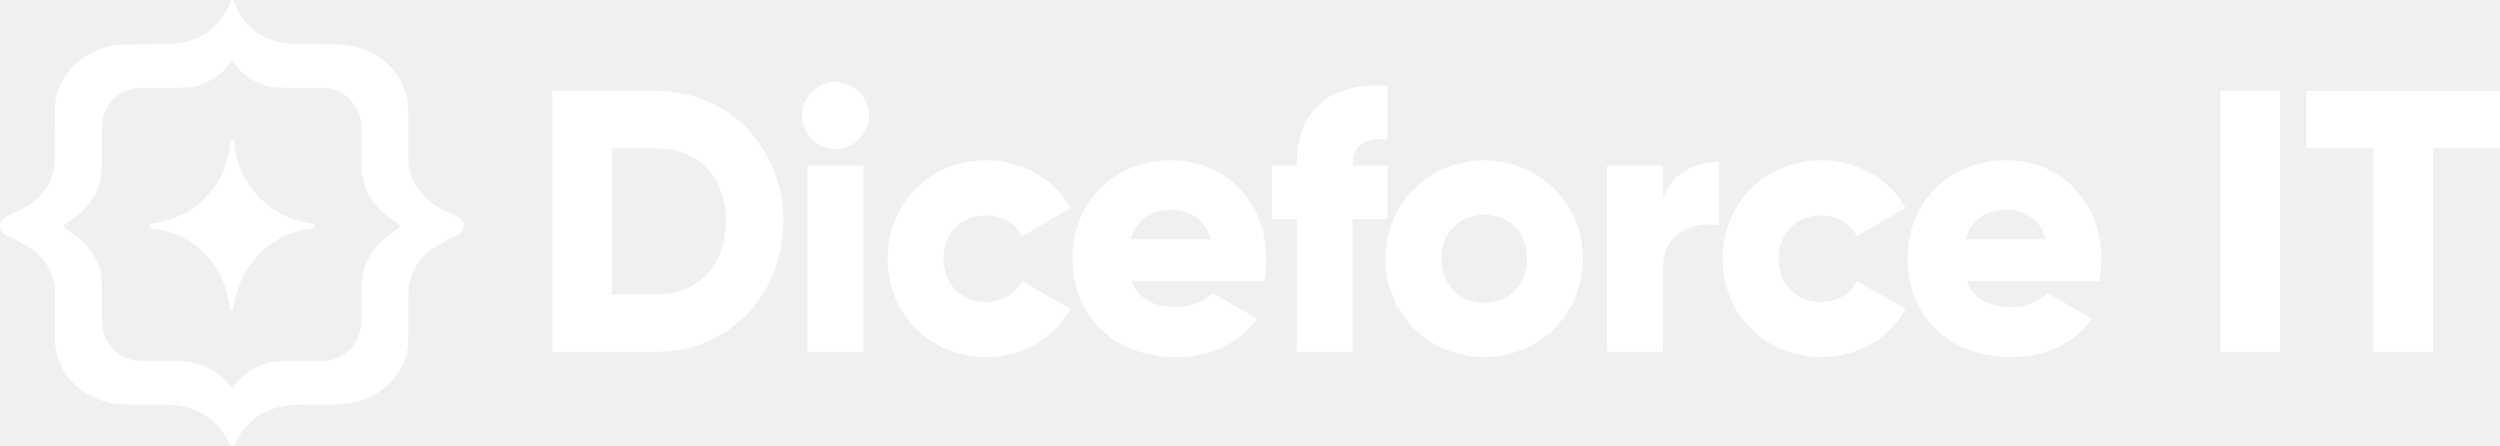
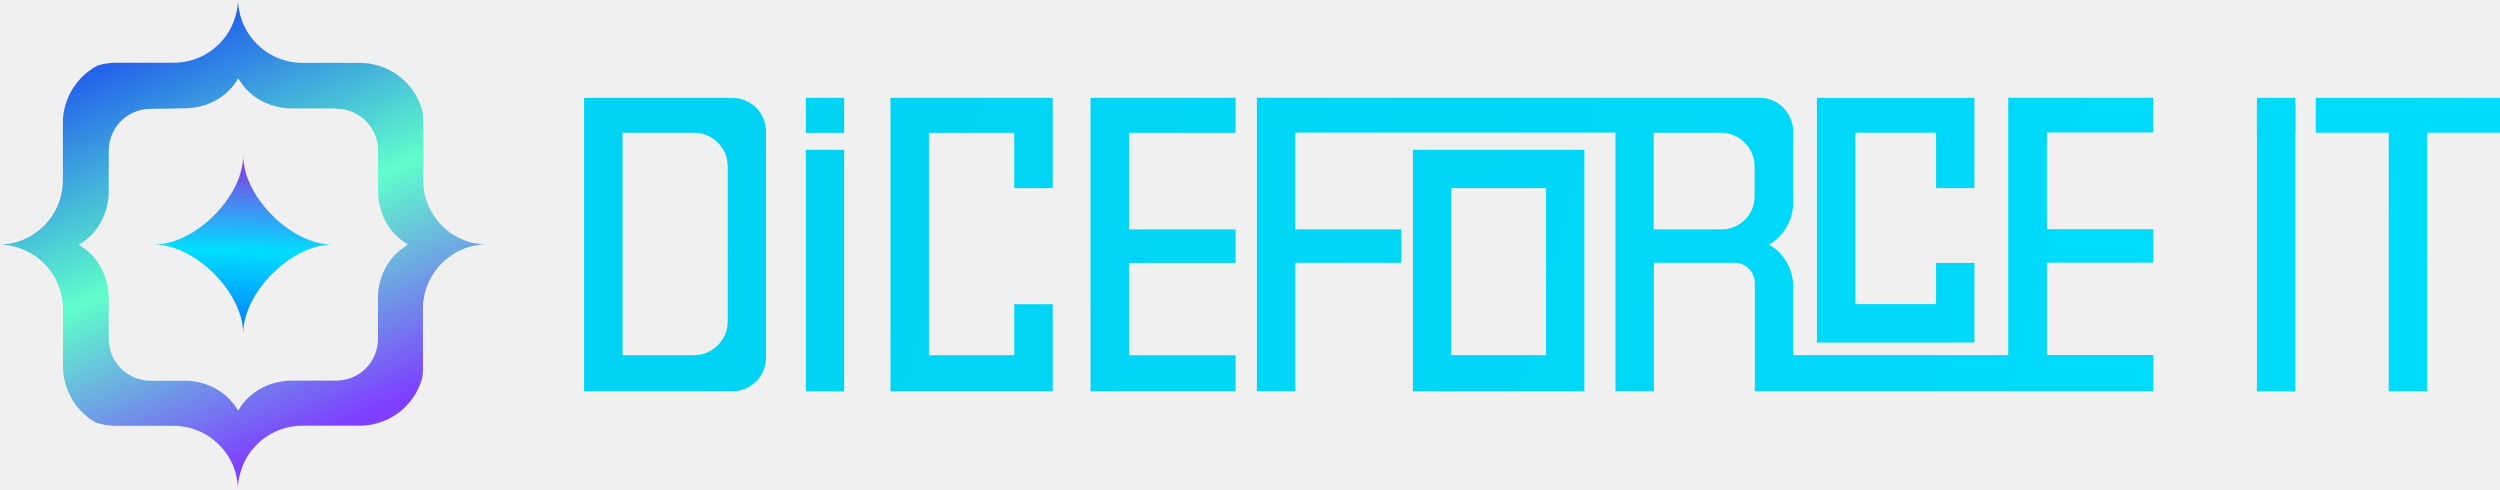
- <svg xmlns="http://www.w3.org/2000/svg" id="Layer_2" data-name="Layer 2" viewBox="0 0 715.99 127.67">
+ <svg xmlns="http://www.w3.org/2000/svg" xmlns:xlink="http://www.w3.org/1999/xlink" id="Layer_2" data-name="Layer 2" viewBox="0 0 217.94 42.64">
  <defs>
    <style>
      .cls-1 {
-         fill: #fff;
+         fill: url(#linear-gradient-15);
+       }
+ 
+       .cls-2 {
+         fill: url(#linear-gradient-13);
+       }
+ 
+       .cls-3 {
+         fill: url(#linear-gradient-2);
+       }
+ 
+       .cls-4 {
+         fill: url(#linear-gradient-10);
+       }
+ 
+       .cls-5 {
+         fill: url(#linear-gradient-12);
+       }
+ 
+       .cls-6 {
+         fill: url(#linear-gradient-4);
+       }
+ 
+       .cls-7 {
+         fill: url(#linear-gradient-3);
+       }
+ 
+       .cls-8 {
+         fill: url(#linear-gradient-5);
+       }
+ 
+       .cls-9 {
+         fill: url(#linear-gradient-8);
+       }
+ 
+       .cls-10 {
+         fill: url(#linear-gradient-14);
+       }
+ 
+       .cls-11 {
+         fill: url(#linear-gradient-17);
+       }
+ 
+       .cls-12 {
+         fill: url(#linear-gradient-7);
+       }
+ 
+       .cls-13 {
+         fill: url(#linear-gradient-9);
+       }
+ 
+       .cls-14 {
+         fill: url(#linear-gradient-11);
+       }
+ 
+       .cls-15 {
+         fill: url(#linear-gradient-19);
+       }
+ 
+       .cls-16 {
+         fill: url(#linear-gradient-6);
+       }
+ 
+       .cls-17 {
+         fill: url(#linear-gradient-16);
+       }
+ 
+       .cls-18 {
+         fill: url(#linear-gradient);
+       }
+ 
+       .cls-19 {
+         fill: url(#linear-gradient-18);
      }
    </style>
+     <linearGradient id="linear-gradient" x1="20.92" y1="29.28" x2="21.45" y2="14.09" gradientUnits="userSpaceOnUse">
+       <stop offset="0" stop-color="#0377ff" />
+       <stop offset=".49" stop-color="#00deff" />
+       <stop offset="1" stop-color="#883ae2" />
+     </linearGradient>
+     <linearGradient id="linear-gradient-2" x1="13.67" y1="3.98" x2="28.29" y2="37.7" gradientUnits="userSpaceOnUse">
+       <stop offset="0" stop-color="#2563eb" />
+       <stop offset=".49" stop-color="#5fffcb" />
+       <stop offset="1" stop-color="#7e3fff" />
+     </linearGradient>
+     <linearGradient id="linear-gradient-3" x1="4.21" y1="8.09" x2="18.83" y2="41.8" xlink:href="#linear-gradient-2" />
+     <linearGradient id="linear-gradient-4" x1="6.7" y1="7.01" x2="21.32" y2="40.72" xlink:href="#linear-gradient-2" />
+     <linearGradient id="linear-gradient-5" x1="8.16" y1="6.37" x2="22.78" y2="40.09" xlink:href="#linear-gradient-2" />
+     <linearGradient id="linear-gradient-6" x1="22.73" y1=".06" x2="37.35" y2="33.77" xlink:href="#linear-gradient-2" />
+     <linearGradient id="linear-gradient-7" x1="30.99" y1="-3.52" x2="45.61" y2="30.19" xlink:href="#linear-gradient-2" />
+     <linearGradient id="linear-gradient-8" x1="30.64" y1="-3.38" x2="45.26" y2="30.34" xlink:href="#linear-gradient-2" />
+     <linearGradient id="linear-gradient-9" x1="59.18" y1="6.6" x2="242.74" y2="56.41" gradientUnits="userSpaceOnUse">
+       <stop offset="0" stop-color="#00d3f3" />
+       <stop offset="1" stop-color="#00deff" />
+     </linearGradient>
+     <linearGradient id="linear-gradient-10" x1="58.35" y1="9.64" x2="241.91" y2="59.46" xlink:href="#linear-gradient-9" />
+     <linearGradient id="linear-gradient-11" x1="61.59" y1="-2.3" x2="245.15" y2="47.52" xlink:href="#linear-gradient-9" />
+     <linearGradient id="linear-gradient-12" x1="57.21" y1="13.86" x2="240.77" y2="63.68" xlink:href="#linear-gradient-9" />
+     <linearGradient id="linear-gradient-13" x1="55.35" y1="20.72" x2="238.91" y2="70.53" xlink:href="#linear-gradient-9" />
+     <linearGradient id="linear-gradient-14" x1="63.27" y1="-8.48" x2="246.83" y2="41.34" xlink:href="#linear-gradient-9" />
+     <linearGradient id="linear-gradient-15" x1="67.86" y1="-25.38" x2="251.42" y2="24.43" xlink:href="#linear-gradient-9" />
+     <linearGradient id="linear-gradient-16" x1="48.39" y1="-19.13" x2="253.93" y2="36.65" xlink:href="#linear-gradient-9" />
+     <linearGradient id="linear-gradient-17" x1="55.76" y1="19.2" x2="239.32" y2="69.02" xlink:href="#linear-gradient-9" />
+     <linearGradient id="linear-gradient-18" x1="59.79" y1="4.35" x2="243.35" y2="54.17" xlink:href="#linear-gradient-9" />
+     <linearGradient id="linear-gradient-19" x1="66.02" y1="-18.59" x2="249.58" y2="31.22" xlink:href="#linear-gradient-9" />
  </defs>
-   <g id="Layer_1-2" data-name="Layer 1">
+   <g id="Layer_2-2" data-name="Layer 2">
    <g>
      <g>
-         <path class="cls-1" d="M131.23,62.24l-4.07-2.02c-1.81-.9-3.43-1.93-4.93-3.31-3.19-2.93-5.26-6.91-5.27-11.28l-.04-13.88c-.02-5.96-2.82-11.38-7.62-14.86-2.54-1.84-5.34-3.12-8.43-3.69-1.4-.26-2.7-.5-4.16-.5l-11.42-.04c-2.84,0-5.52-.45-8.16-1.49-4.85-1.92-8.5-5.81-10.11-10.77-.08-.26-.26-.39-.48-.41-.16-.01-.43.11-.52.36-1.7,5.02-5.49,9-10.45,10.89-1.9.72-3.81,1.09-5.84,1.33l-2.84.09-11.22.06c-10.17.05-19.9,8.05-19.95,18.74l-.08,15.19c-.21,4.94-3.11,9.16-7.12,11.86-2.21,1.49-4.52,2.46-6.87,3.64-1.13.57-1.81,1.87-1.59,3.08.18.99.92,1.77,1.81,2.19,4.25,2.01,8.31,3.81,11.1,7.78,1.71,2.43,2.74,5.21,2.74,8.22v13.47c.01,10.97,9.54,18.85,19.97,18.91l12.08.06c3.94.02,8.2,1.17,11.43,3.36,2.86,1.93,4.96,4.67,6.43,7.8.17.36.39.57.74.63.28.05.69-.03.85-.36.76-1.59,1.57-3.05,2.67-4.43,1.99-2.51,4.52-4.4,7.55-5.52,2.43-.9,4.91-1.45,7.53-1.46l11.63-.05c10.8-.05,20.3-7.81,20.34-18.65l.05-13.49c0-2.05.53-3.97,1.36-5.85,2.29-5.22,6.89-7.8,11.86-10.08.96-.44,1.86-.96,2.33-1.95.62-1.31.05-2.93-1.27-3.58ZM113.99,65.5c-1.89,1.19-3.64,2.42-5.2,4.01-3.23,3.3-5.15,7.47-5.19,12.11l-.08,10.46c-.05,6.11-4.98,11.32-11.21,11.31h-10.36c-6.2-.15-11.9,2.62-15.45,7.82l-1.28-1.44c-3.63-4.38-8.96-6.41-14.62-6.41h-10.18c-6.2.01-11.17-4.96-11.2-11.13l-.05-10.65c-.02-4.5-1.75-8.58-4.86-11.8-1.64-1.7-3.49-3.05-5.51-4.27-.34-.2-.51-.54-.47-.88.03-.28.25-.51.55-.69,6.13-3.62,10.28-8.91,10.3-16.26l.04-11.5c.02-6.09,4.91-10.98,10.99-11.01l12.41-.06c2.99-.01,5.75-1.01,8.28-2.48,2.23-1.3,3.96-3.03,5.55-5.21,1.16,1.52,2.23,2.82,3.66,3.9.2.16.53.15.62.5,2.78,1.97,6,3.25,9.47,3.28l12.67.09c5.76.04,10.62,5.3,10.65,11.25l.06,11.34c.02,4.84,2.01,9.19,5.49,12.51,1.52,1.45,3.15,2.6,4.93,3.71.29.18.49.48.49.75,0,.3-.2.56-.5.74Z" />
-         <path class="cls-1" d="M90.12,64.76c0,.28-.27.61-.65.65-4.64.52-9,2.17-12.65,5.08-.36,0-.54.18-.65.5-5.18,4.34-8.5,10.48-9.18,17.22-.04.4-.26.59-.59.58-.22-.01-.51-.19-.55-.52-.49-4.46-1.95-8.67-4.49-12.37l-.51-.7c-4.17-5.55-10.34-9.07-17.27-9.76-.42-.04-.72-.34-.75-.71-.03-.3.27-.68.67-.73,3.56-.45,6.96-1.46,10.05-3.27,7.26-4.24,11.82-11.73,12.4-20.1.02-.34.35-.54.57-.54.19,0,.51.16.53.45.25,3.13,1.03,6.1,2.34,8.95,2.68,5.84,7.56,10.49,13.56,12.9l.8.32c1.88.55,3.72,1.04,5.68,1.28.42.05.67.39.66.76Z" />
+         <path class="cls-18" d="M21.2,29.09c0-3.59-4.19-7.77-7.77-7.77,3.59,0,7.77-4.19,7.77-7.77,0,3.59,4.19,7.77,7.77,7.77-3.59,0-7.77,4.19-7.77,7.77Z" />
+         <g>
+           <path class="cls-3" d="M41.44,21.23c-.64-.13-1.24-.36-1.79-.68-1.65-.98-2.76-2.78-2.76-4.84v-4.65s0,0,0,0h0s0-.04,0-.06v-.52s0-.05,0-.07c0-.03,0-.05,0-.08,0-.09-.01-.17-.02-.26-.02-.17-.04-.33-.08-.5,0-.04-.02-.08-.03-.12,0,0,0,0,0,0-.59-1.91-2.18-3.39-4.16-3.83-.19-.05-.39-.08-.59-.1-.21-.03-.42-.04-.64-.04-.12,0-.23,0-.35.01,0,0,0,0,0-.01h-4.65c-.3,0-.6-.02-.89-.07-1.68-.27-3.11-1.28-3.95-2.69-.33-.54-.56-1.14-.68-1.79-.06-.31-.1-.63-.1-.95,0,.33-.04.64-.1.95-.13.64-.36,1.24-.68,1.79-.68,1.15-1.76,2.03-3.05,2.46-.56.19-1.17.29-1.8.29h-4.65s0,0,0,.01c-.11,0-.23-.01-.35-.01-.22,0-.43.01-.64.04-.2.02-.39.05-.59.1-.13.03-.26.06-.38.1,0,0-.02,0-.03.02,0,0,0,0,0,0-.34.18-.66.4-.96.64h0c-.12.1-.23.2-.34.31-.06.05-.11.11-.16.17h0c-.18.19-.35.4-.5.61-.05.07-.1.14-.15.22-.07.11-.14.23-.2.34-.06.12-.12.24-.18.36-.07.16-.14.33-.2.5-.07.19-.12.39-.17.6-.05.19-.08.39-.1.59-.03.21-.04.42-.04.64,0,.11,0,.23.01.34h0s0,0-.01,0v4.65c0,.41-.05.81-.13,1.2h0c-.33,1.55-1.3,2.86-2.62,3.64-.54.33-1.14.56-1.79.68-.31.06-.63.1-.95.1.33,0,.64.04.95.1.64.13,1.24.36,1.79.68,1.31.78,2.27,2.07,2.62,3.6h0c.09.4.14.82.14,1.24v4.64s0,0,.01,0h0c0,.12-.01.23-.01.35,0,.22.01.43.04.64.02.2.05.39.1.59.04.2.1.39.16.57.06.17.12.33.19.49.03.08.07.16.11.23.04.08.08.15.12.23h0c.09.15.17.3.27.44h0c.05.08.11.16.17.24,0,0,0,0,0,0,.01.02.03.03.04.05.05.06.1.12.15.18.03.04.07.08.1.11,0,.01.02.02.03.03h0s.02.02.03.03c0,0,0,.01.02.02,0,0,0,0,0,.01.07.08.14.15.22.22.09.09.19.18.29.26.06.05.11.09.17.14.2.16.42.3.64.42t0,0c.17.06.36.11.54.15.19.05.39.08.59.1.21.03.42.04.64.04.12,0,.23,0,.35-.01,0,0,0,0,0,.01h4.65c.63,0,1.23.1,1.8.29,1.28.43,2.36,1.32,3.05,2.46.33.54.56,1.14.68,1.79.06.31.1.63.1.95,0-.33.04-.64.1-.95.13-.64.36-1.24.68-1.79.84-1.41,2.27-2.42,3.95-2.69.29-.05.59-.07.89-.07h4.65s0,0,0-.01c.11,0,.23.01.35.01.22,0,.43-.01.64-.04.2-.02.39-.05.59-.1,1.98-.44,3.56-1.91,4.16-3.83,0,0,0,0,0,0,.02-.07.04-.14.06-.22,0-.02,0-.05.01-.07,0-.05.02-.11.03-.16,0-.01,0-.02,0-.03,0,0,0,0,0-.02h0s0-.06,0-.08c0-.08.02-.16.02-.24,0-.07,0-.13,0-.2v-.49s0-.04,0-.06h0s0,0,0,0v-4.65c0-2.06,1.11-3.86,2.76-4.84.54-.33,1.14-.56,1.79-.68.31-.06.63-.1.95-.1-.33,0-.64-.04-.95-.1ZM35.22,21.56c-.1.06-.19.13-.28.2-1.22.96-1.91,2.43-1.99,3.97,0,.1,0,.2,0,.3v3.5c0,.46-.09.9-.24,1.31-.52,1.37-1.85,2.34-3.41,2.34h-.17c-.06,0-.11,0-.17,0h-3.5c-1.65,0-3.26.7-4.28,2-.07.09-.14.18-.2.28-.08.11-.15.23-.22.34-.07-.12-.14-.23-.22-.34-.06-.1-.13-.19-.2-.28-.84-1.07-2.08-1.74-3.41-1.93-.21-.03-.43-.05-.64-.06h-3.16s-.05,0-.07,0c-1.53-.03-2.82-.99-3.34-2.34-.16-.41-.24-.85-.24-1.31v-3.5c0-1.65-.7-3.26-2-4.28-.09-.07-.18-.14-.28-.2-.11-.08-.23-.15-.34-.22.12-.07.23-.14.34-.22.1-.06.19-.13.28-.2,1.3-1.02,2-2.62,2-4.28v-3.5c0-.46.09-.9.24-1.31.52-1.37,1.85-2.34,3.41-2.34l3.14-.05.67-.06c1.33-.2,2.57-.86,3.41-1.93.07-.09.14-.18.2-.28.08-.11.15-.23.22-.34.07.12.14.23.22.34.06.1.13.19.2.28,1.02,1.3,2.62,2,4.28,2h3.5c.18,0,.36.02.54.04,1.47.07,2.71,1.02,3.21,2.33.16.41.24.85.24,1.31v3.5c0,.09,0,.18,0,.27.07,1.55.77,3.04,1.99,4,.09.07.18.14.28.2.11.08.23.15.34.22-.12.07-.23.14-.34.22Z" />
+           <polygon class="cls-7" points="5.51 11.06 5.51 11.07 5.5 11.07 5.5 11.06 5.51 11.06" />
+           <path class="cls-6" d="M7.02,6.87c-.18.19-.35.4-.5.61.15-.22.32-.42.5-.61Z" />
+           <path class="cls-8" d="M8.52,5.73s-.02,0-.03.02c0,0,0,0,0,0-.34.18-.66.4-.96.64.3-.25.62-.47.96-.65,0,0,0,0,0,0h.03Z" />
+           <path class="cls-16" d="M36.86,32.6s0,.05,0,.08c0,0,0,.02,0,.02,0-.03,0-.07,0-.1Z" />
+           <path class="cls-12" d="M36.89,10.34c0-.09-.01-.17-.02-.26-.02-.17-.04-.33-.08-.5.07.25.1.5.1.76Z" />
+           <path class="cls-9" d="M36.89,11.01v.06h0s0-.04,0-.06Z" />
+         </g>
+         <g>
+           <path d="M31.78,32.64c0,.11-.01.21-.03.32,0,0,0,.02,0,.02,0-.03,0-.07,0-.1,0-.08.02-.16.02-.24Z" />
+           <path d="M31.78,31.9v.06s0-.04,0-.06h0Z" />
+         </g>
      </g>
      <g>
-         <path class="cls-1" d="M224.34,63.4c0,21.13-15.69,37.35-36.28,37.35h-29.88V26.05h29.88c20.6,0,36.28,16.22,36.28,37.35ZM207.9,63.4c0-12.81-8.11-20.92-19.85-20.92h-12.81v41.83h12.81c11.74,0,19.85-8.11,19.85-20.92Z" />
-         <path class="cls-1" d="M229.67,33.1c0-5.23,4.38-9.61,9.61-9.61s9.6,4.38,9.6,9.61-4.38,9.6-9.6,9.6-9.61-4.38-9.61-9.6ZM231.27,47.4h16.01v53.36h-16.01v-53.36Z" />
-         <path class="cls-1" d="M254.22,74.08c0-15.9,12.06-28.17,28.28-28.17,10.35,0,19.53,5.44,24.12,13.66l-13.98,8.11c-1.81-3.74-5.66-5.98-10.35-5.98-6.94,0-12.06,5.02-12.06,12.38s5.12,12.38,12.06,12.38c4.7,0,8.64-2.24,10.35-5.98l13.98,8c-4.59,8.32-13.66,13.77-24.12,13.77-16.22,0-28.28-12.27-28.28-28.17Z" />
-         <path class="cls-1" d="M336.92,87.95c4.38,0,8.11-1.71,10.25-4.05l12.81,7.36c-5.23,7.26-13.13,10.99-23.27,10.99-18.25,0-29.56-12.27-29.56-28.17s11.53-28.17,28.39-28.17c15.58,0,27.11,12.06,27.11,28.17,0,2.24-.21,4.38-.64,6.4h-37.89c2.03,5.55,6.94,7.47,12.81,7.47ZM346.74,68.53c-1.71-6.19-6.51-8.43-11.31-8.43-6.08,0-10.14,2.99-11.63,8.43h22.95Z" />
-         <path class="cls-1" d="M387.4,47.4h9.92v15.37h-9.92v37.99h-16.01v-37.99h-7.15v-15.37h7.15c0-14.94,8.22-23.91,25.93-22.84v15.37c-5.98-.53-9.92,1.28-9.92,7.47Z" />
-         <path class="cls-1" d="M396.79,74.08c0-15.9,12.59-28.17,28.28-28.17s28.28,12.27,28.28,28.17-12.59,28.17-28.28,28.17-28.28-12.27-28.28-28.17ZM437.35,74.08c0-7.58-5.34-12.59-12.27-12.59s-12.27,5.02-12.27,12.59,5.34,12.59,12.27,12.59,12.27-5.02,12.27-12.59Z" />
-         <path class="cls-1" d="M492.31,46.33v18.14c-6.62-1.07-16.01,1.6-16.01,12.17v24.12h-16.01v-53.36h16.01v9.5c2.13-7.15,9.28-10.56,16.01-10.56Z" />
-         <path class="cls-1" d="M493.37,74.08c0-15.9,12.06-28.17,28.28-28.17,10.35,0,19.53,5.44,24.12,13.66l-13.98,8.11c-1.81-3.74-5.66-5.98-10.35-5.98-6.94,0-12.06,5.02-12.06,12.38s5.12,12.38,12.06,12.38c4.7,0,8.64-2.24,10.35-5.98l13.98,8c-4.59,8.32-13.66,13.77-24.12,13.77-16.22,0-28.28-12.27-28.28-28.17Z" />
-         <path class="cls-1" d="M576.08,87.95c4.38,0,8.11-1.71,10.25-4.05l12.81,7.36c-5.23,7.26-13.13,10.99-23.27,10.99-18.25,0-29.56-12.27-29.56-28.17s11.53-28.17,28.39-28.17c15.58,0,27.11,12.06,27.11,28.17,0,2.24-.21,4.38-.64,6.4h-37.89c2.03,5.55,6.94,7.47,12.81,7.47ZM585.9,68.53c-1.71-6.19-6.51-8.43-11.31-8.43-6.08,0-10.14,2.99-11.63,8.43h22.95Z" />
-         <path class="cls-1" d="M653.03,26.05v74.7h-17.08V26.05h17.08Z" />
-         <path class="cls-1" d="M715.99,42.49h-19.21v58.27h-17.08v-58.27h-19.21v-16.43h55.49v16.43Z" />
+         <rect class="cls-13" x="70.25" y="8.53" width="3.34" height="3.05" />
+         <polygon class="cls-4" points="98.42 20 107.71 20 107.71 22.92 98.42 22.92 98.42 30.97 107.71 30.97 107.71 34.11 95.07 34.11 95.07 8.53 107.71 8.53 107.71 11.58 98.42 11.58 98.42 20" />
+         <path class="cls-14" d="M187.7,11.57v-3.05h-12.63v22.44h-18.75v-6c0-1.5-.8-2.89-2.1-3.64h0,0c1.3-.75,2.1-2.14,2.1-3.64v-6.22c0-1.62-1.32-2.94-2.94-2.94h-43.81v25.58h3.35v-11.19h9.24v-2.92h-9.24v-8.43h27.91v22.54h3.35v-11.19h7.03c.98,0,1.77.79,1.77,1.77v9.42h34.74v-3.15h-9.28v-8.05h9.28v-2.92h-9.28v-8.43h9.28ZM152.96,17.13c0,1.58-1.29,2.87-2.87,2.87h-5.93v-8.43h5.86c1.62,0,2.94,1.32,2.94,2.94v2.62Z" />
+         <polygon class="cls-5" points="91.77 8.53 91.77 16.4 88.42 16.4 88.42 11.58 80.98 11.58 80.98 30.97 88.42 30.97 88.42 26.52 91.77 26.52 91.77 34.11 77.63 34.11 77.63 8.53 91.77 8.53" />
+         <path class="cls-2" d="M50.92,8.53v25.58h12.92c1.62,0,2.94-1.32,2.94-2.94V11.47c0-1.62-1.32-2.94-2.94-2.94h-12.92ZM60.5,30.97h-6.23V11.57h6.23c1.62,0,2.94,1.32,2.94,2.94v13.51c0,1.62-1.32,2.94-2.94,2.94Z" />
+         <polygon class="cls-10" points="168.78 16.4 168.78 11.57 161.74 11.57 161.74 26.51 168.78 26.51 168.78 22.92 172.12 22.92 172.12 29.86 158.39 29.86 158.39 8.53 172.12 8.53 172.12 16.4 168.78 16.4" />
+         <g>
+           <rect class="cls-1" x="196.75" y="8.53" width="3.35" height="3.05" />
+           <rect class="cls-17" x="196.75" y="9.06" width="3.35" height="25.06" />
+         </g>
+         <rect class="cls-11" x="70.25" y="13.06" width="3.34" height="21.06" />
+         <path class="cls-19" d="M123.17,13.06v21.06h14.95V13.06h-14.95ZM134.78,30.96h-8.27v-14.56h8.27v14.56Z" />
+         <polygon class="cls-15" points="217.94 8.53 217.94 11.57 211.58 11.57 211.58 34.11 208.24 34.11 208.24 11.57 201.88 11.57 201.88 8.53 217.94 8.53" />
      </g>
    </g>
  </g>
</svg>
